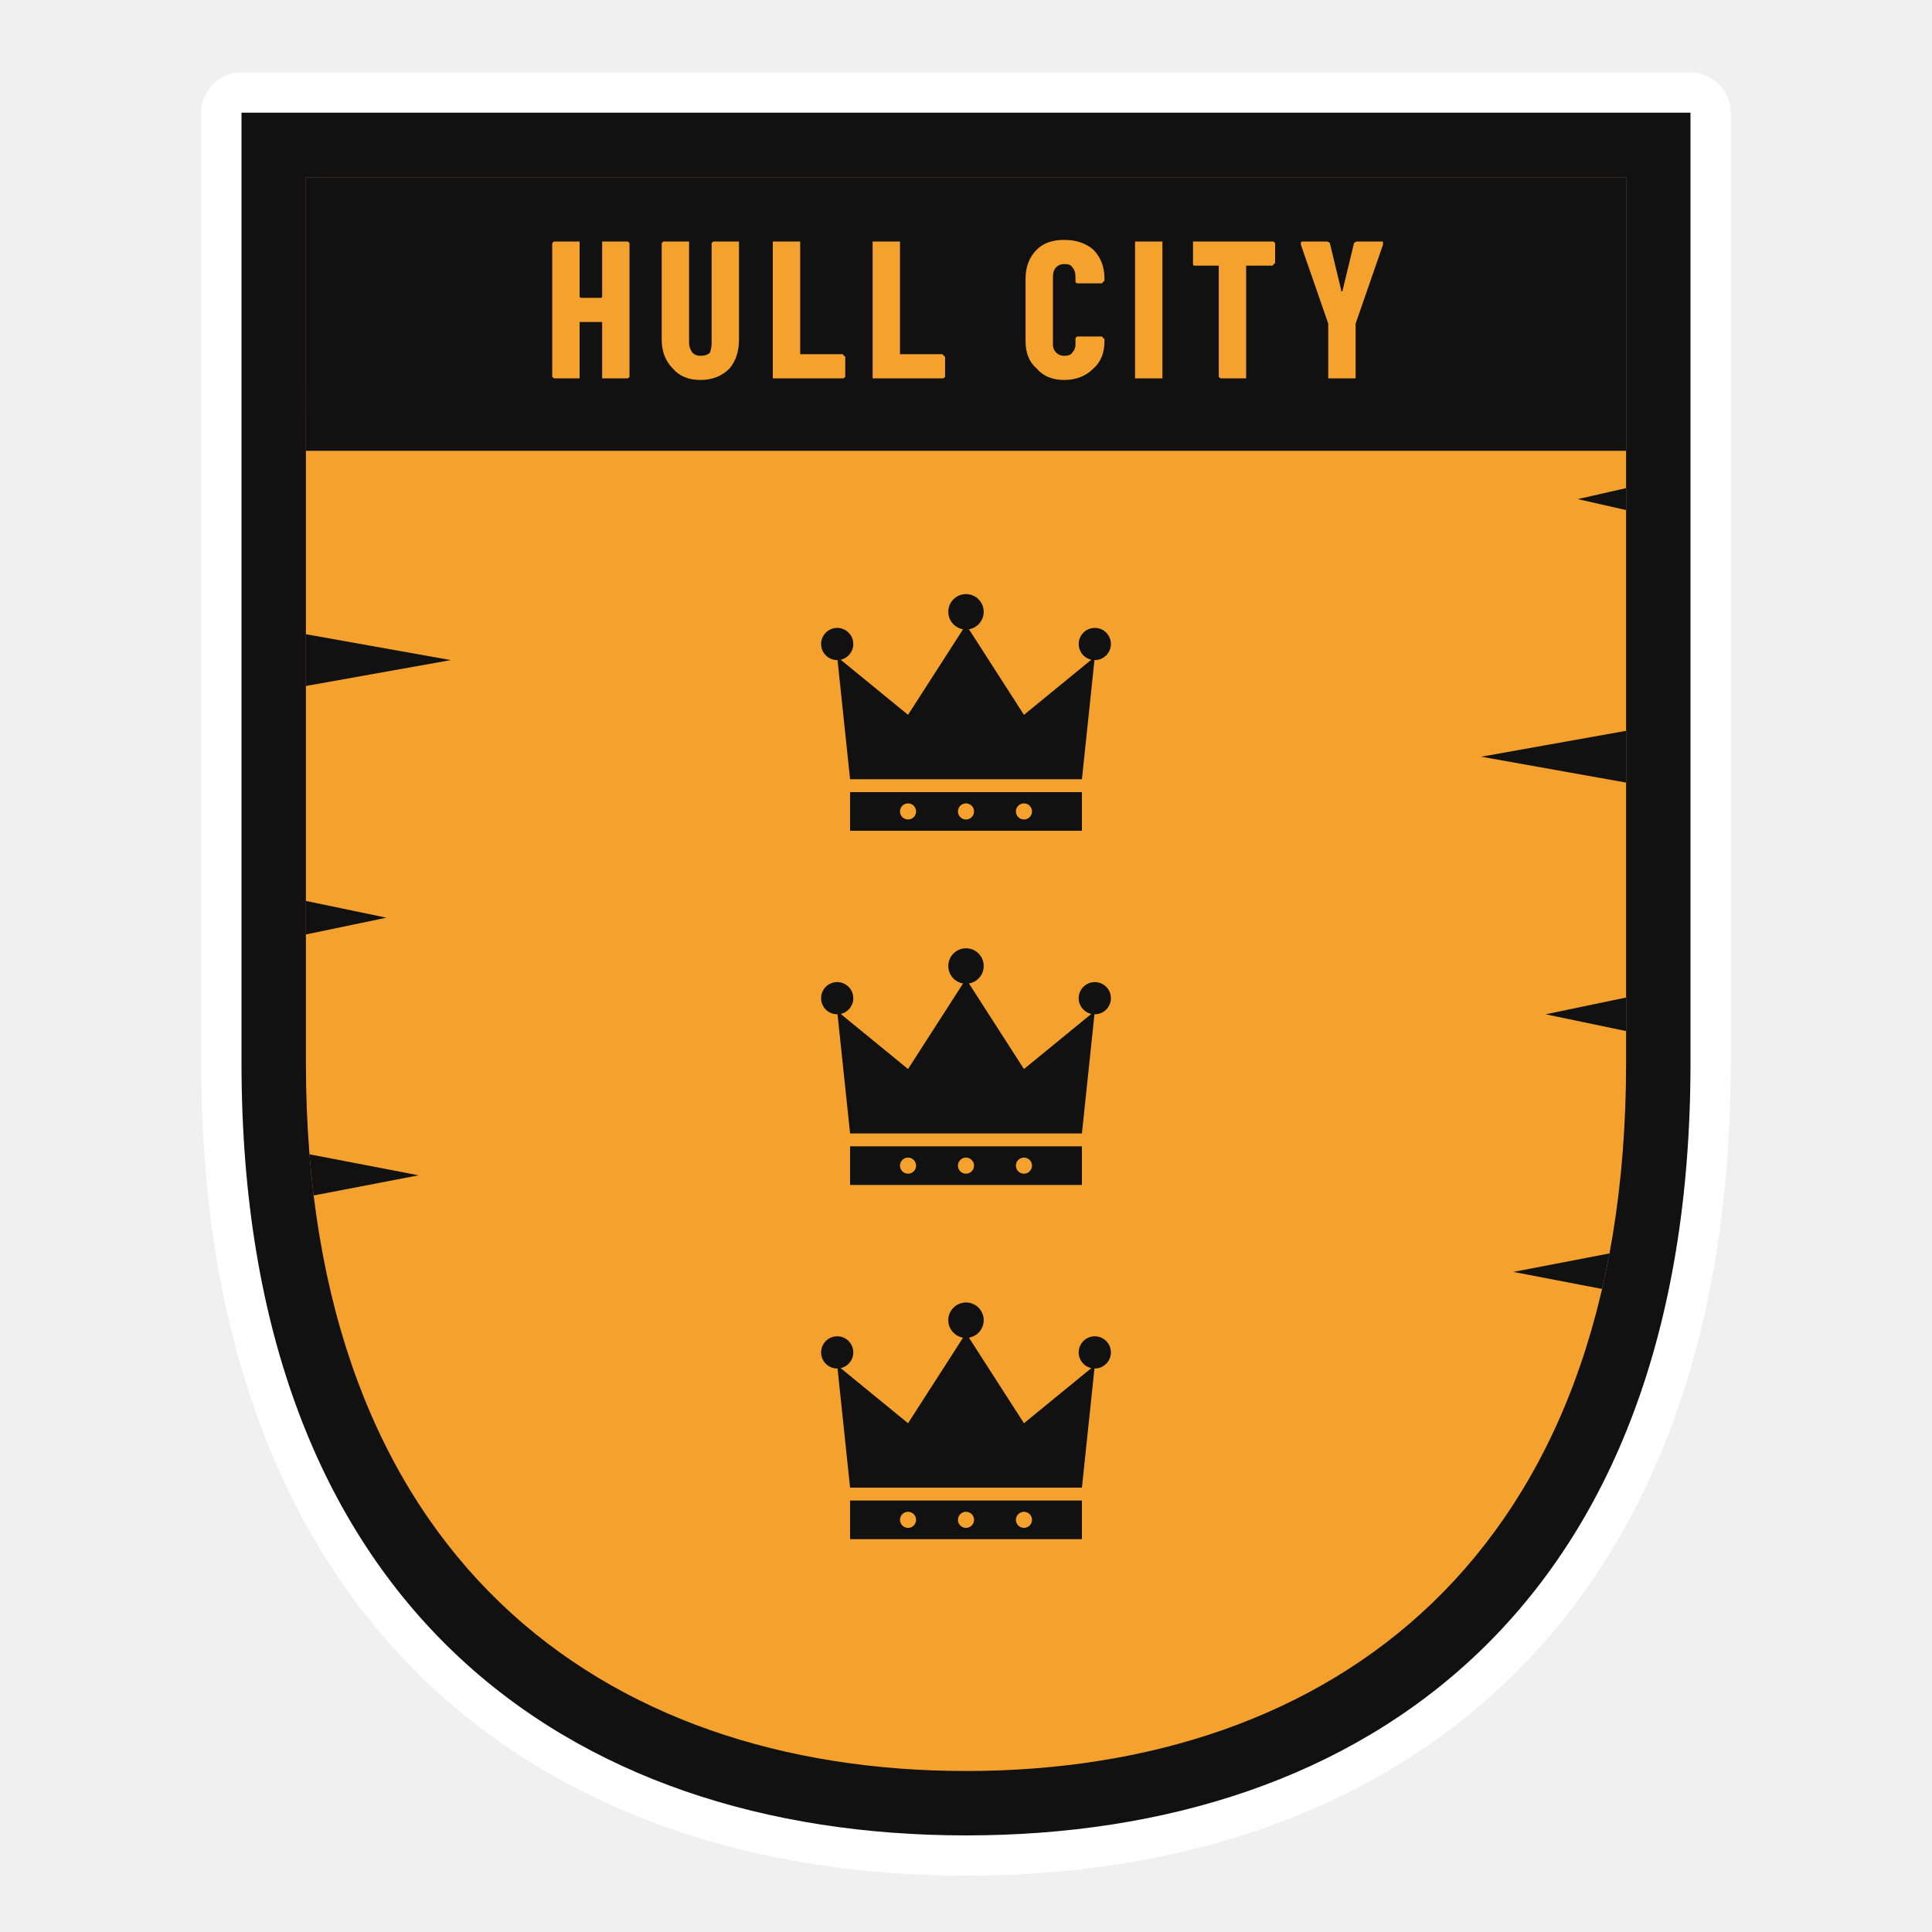
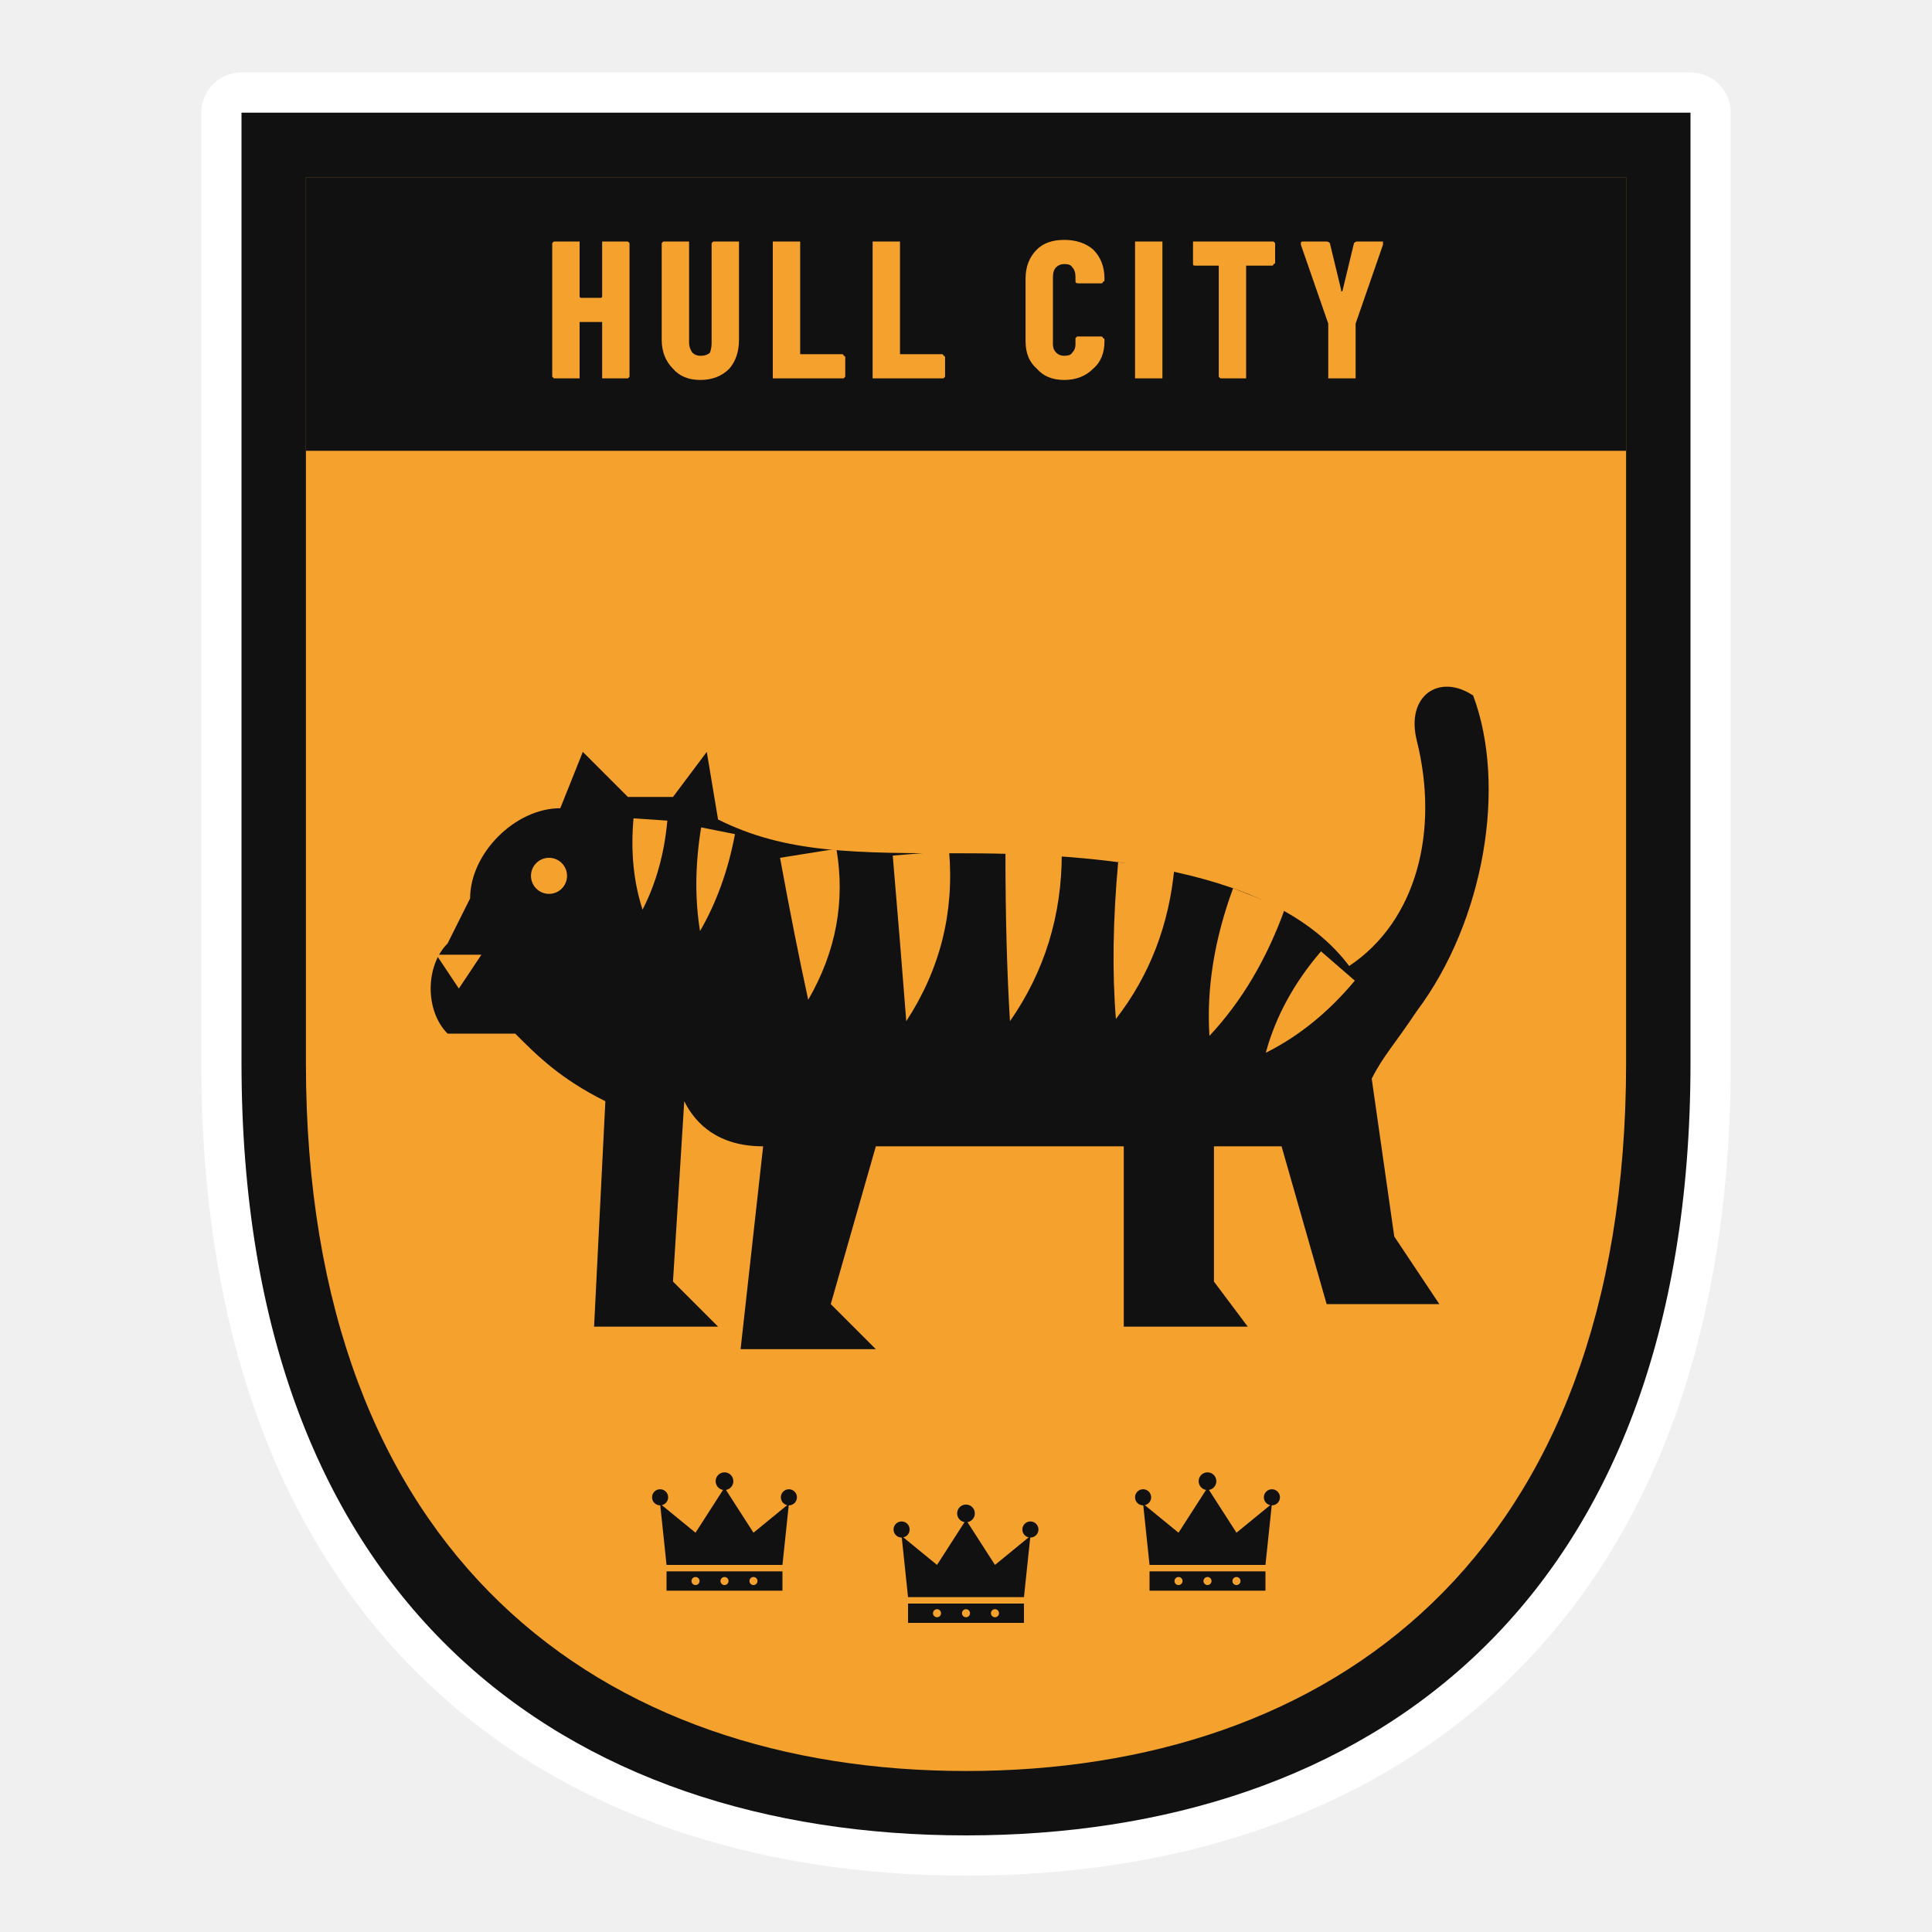
<svg xmlns="http://www.w3.org/2000/svg" viewBox="0 0 120 120" width="120" height="120">
  <defs>
    <clipPath id="c-hull-city">
      <path d="M19 11L101 11L101 66C101 96.8 82.6 110 60 110C37.5 110 19 96.8 19 66Z" />
    </clipPath>
  </defs>
  <path d="M15 7L105 7L105 66C105 99.8 84.8 114 60 114C35.3 114 15 99.8 15 66Z" fill="#fff" stroke="#fff" stroke-width="5" stroke-linejoin="round" />
  <path d="M15 7L105 7L105 66C105 99.8 84.8 114 60 114C35.3 114 15 99.8 15 66Z" fill="#111" />
  <path d="M19 11L101 11L101 66C101 96.8 82.6 110 60 110C37.5 110 19 96.8 19 66Z" fill="#f5a12d" />
  <g clip-path="url(#c-hull-city)">
-     <path d="M0 20L22 25L0 30ZM120 26L98 31L120 36ZM0 36L28 41L0 46ZM120 42L92 47L120 52ZM0 52L24 57L0 62ZM120 58L96 63L120 68ZM0 68L26 73L0 78ZM120 74L94 79L120 84ZM0 84L20 89L0 94ZM120 90L100 95L120 100Z" fill="#111" />
-   </g>
-   <g clip-path="url(#c-hull-city)">
    <rect x="0" y="0" width="120" height="28" fill="#111" />
  </g>
  <path d="M37.5 15L38.9 15Q39 15 39 15Q39.1 15.1 39.1 15.1L39.1 23.4Q39.1 23.4 39 23.5Q39 23.5 38.9 23.5L37.5 23.5Q37.4 23.5 37.4 23.5Q37.4 23.4 37.4 23.4L37.4 20Q37.4 20 37.3 20L36.1 20Q36 20 36 20L36 23.4Q36 23.4 36 23.5Q35.9 23.5 35.9 23.5L34.5 23.5Q34.4 23.5 34.4 23.5Q34.3 23.4 34.3 23.4L34.3 15.1Q34.3 15.1 34.4 15Q34.4 15 34.5 15L35.9 15Q35.9 15 36 15Q36 15.1 36 15.1L36 18.4Q36 18.5 36.1 18.5L37.3 18.5Q37.4 18.5 37.4 18.4L37.4 15.1Q37.4 15.1 37.4 15Q37.4 15 37.5 15ZM41.1 21.1L41.1 15.1Q41.1 15.1 41.2 15Q41.2 15 41.3 15L42.7 15Q42.8 15 42.8 15Q42.8 15.1 42.8 15.1L42.8 21.3Q42.8 21.6 43 21.9Q43.2 22.1 43.5 22.1Q43.9 22.1 44.1 21.9Q44.2 21.6 44.2 21.3L44.2 15.1Q44.2 15.1 44.3 15Q44.3 15 44.4 15L45.8 15Q45.9 15 45.9 15Q45.9 15.1 45.9 15.1L45.9 21.1Q45.9 22.2 45.3 22.9Q44.6 23.6 43.5 23.6Q42.4 23.6 41.8 22.9Q41.1 22.2 41.1 21.1ZM48 23.4L48 15.1Q48 15.1 48 15Q48.1 15 48.1 15L49.6 15Q49.6 15 49.7 15Q49.7 15.1 49.7 15.1L49.7 22Q49.7 22 49.8 22L52.3 22Q52.4 22 52.4 22.1Q52.5 22.1 52.5 22.2L52.5 23.4Q52.5 23.4 52.4 23.5Q52.4 23.5 52.3 23.5L48.1 23.5Q48.1 23.5 48 23.5Q48 23.4 48 23.4ZM54.2 23.4L54.2 15.1Q54.2 15.1 54.2 15Q54.3 15 54.3 15L55.8 15Q55.8 15 55.9 15Q55.9 15.1 55.9 15.1L55.9 22Q55.9 22 56 22L58.5 22Q58.6 22 58.6 22.1Q58.7 22.1 58.7 22.2L58.7 23.4Q58.7 23.4 58.6 23.5Q58.6 23.5 58.5 23.5L54.3 23.5Q54.3 23.5 54.2 23.5Q54.2 23.4 54.2 23.4ZM63.7 21.2L63.7 17.3Q63.7 16.2 64.4 15.5Q65 14.9 66.1 14.9Q67.2 14.9 67.9 15.5Q68.6 16.2 68.6 17.3L68.6 17.4Q68.6 17.5 68.5 17.5Q68.5 17.6 68.4 17.6L67 17.6Q66.8 17.6 66.8 17.5L66.8 17.2Q66.8 16.8 66.6 16.6Q66.5 16.4 66.1 16.4Q65.8 16.4 65.6 16.6Q65.4 16.8 65.4 17.2L65.4 21.4Q65.4 21.7 65.6 21.9Q65.8 22.1 66.1 22.1Q66.5 22.1 66.6 21.9Q66.8 21.7 66.8 21.4L66.8 21Q66.8 21 66.9 20.9Q66.9 20.9 67 20.9L68.4 20.9Q68.5 20.9 68.5 21Q68.6 21 68.6 21.1L68.6 21.2Q68.6 22.3 67.9 22.9Q67.2 23.6 66.1 23.6Q65 23.6 64.4 22.9Q63.7 22.3 63.7 21.2ZM70.5 23.4L70.5 15.1Q70.5 15.1 70.5 15Q70.6 15 70.6 15L72.1 15Q72.1 15 72.2 15Q72.2 15.1 72.2 15.1L72.2 23.4Q72.2 23.4 72.2 23.5Q72.1 23.5 72.1 23.5L70.6 23.5Q70.6 23.5 70.5 23.5Q70.5 23.4 70.5 23.4ZM79.2 15.1L79.2 16.3Q79.2 16.4 79.1 16.4Q79.1 16.5 79 16.5L77.5 16.5Q77.4 16.5 77.4 16.5L77.4 23.4Q77.4 23.4 77.4 23.5Q77.3 23.5 77.3 23.5L75.9 23.5Q75.8 23.5 75.8 23.5Q75.7 23.4 75.7 23.4L75.7 16.5Q75.7 16.5 75.7 16.5L74.2 16.5Q74.1 16.5 74.1 16.4Q74.1 16.4 74.1 16.3L74.1 15.1Q74.1 15.1 74.1 15Q74.1 15 74.2 15L79 15Q79.1 15 79.1 15Q79.2 15.1 79.2 15.1ZM82.5 23.3L82.5 20.2L82.5 20.1L80.8 15.2Q80.8 15.1 80.8 15.1Q80.8 15 80.9 15L82.4 15Q82.5 15 82.6 15.1L83.3 18Q83.3 18.1 83.3 18.1Q83.4 18.1 83.4 18L84.1 15.1Q84.2 15 84.3 15L85.8 15Q85.9 15 85.9 15Q85.9 15.1 85.9 15.2L84.2 20.1L84.2 20.2L84.2 23.3Q84.2 23.4 84.2 23.5Q84.1 23.5 84 23.5L82.6 23.5Q82.6 23.5 82.5 23.5Q82.5 23.4 82.5 23.3Z" fill="#f5a12d" />
-   <g transform="translate(60 44) scale(0.2) translate(-50 -50)">
+   <g transform="translate(60 60) scale(0.7) translate(-50 -50)">
+     <path d="M84 50C90 46 92 38 90 30C89 26 92 24 95 26C98 34 96 46 90 54C88 57 87 58 86 60L88 74L92 80L82 80L78 66L72 66L72 78L75 82L64 82L64 66L42 66L38 80L42 84L30 84L32 66C28 66 26 64 25 62L24 78L28 82L17 82L18 62C14 60 12 58 10 56L4 56C2 54 2 50 4 48L6 44C6 40 10 36 14 36L16 31L20 35L24 35L27 31L28 37C34 40 40 40 50 40C64 40 78 42 84 50Z" fill="#111" />
+     <path d="M33.5 40.4Q34.8 47.5 36 53Q39.7 46.6 38.5 39.6ZM43.5 40.2Q44.2 48.4 44.7 54.9Q49.2 48 48.5 39.8ZM53.5 40Q53.5 48.3 53.9 54.9Q58.5 48.3 58.5 40ZM63.5 40.8Q62.8 48.5 63.3 54.7Q67.8 48.9 68.5 41.2ZM73.7 43.1Q71.2 49.9 71.6 56.2Q75.9 51.6 78.3 44.9ZM81.5 48.7Q77.9 52.9 76.6 57.7Q81 55.5 84.5 51.3ZM20.5 36.9Q20.1 41.3 21.3 45Q23.1 41.5 23.5 37.1ZM26.5 37.7Q25.7 42.6 26.4 46.9Q28.6 43.1 29.5 38.3Z" fill="#f5a12d" />
+     <circle cx="13" cy="42" r="1.6" fill="#f5a12d" />
+     <path d="M3 49L7 49L5 52Z" fill="#f5a12d" />
+   </g>
+   <g transform="translate(45 95) scale(0.1) translate(-50 -50)">
    <path d="M14 72L10 34L32 52L50 24L68 52L90 34L86 72Z" fill="#111" />
    <path d="M14 76L86 76L86 88L14 88Z" fill="#111" />
    <circle cx="10" cy="30" r="5" fill="#111" />
    <circle cx="50" cy="20" r="5.5" fill="#111" />
    <circle cx="90" cy="30" r="5" fill="#111" />
    <circle cx="32" cy="82" r="2.5" fill="#f5a12d" />
    <circle cx="50" cy="82" r="2.5" fill="#f5a12d" />
    <circle cx="68" cy="82" r="2.5" fill="#f5a12d" />
  </g>
-   <g transform="translate(60 66) scale(0.2) translate(-50 -50)">
+   <g transform="translate(60 97) scale(0.1) translate(-50 -50)">
    <path d="M14 72L10 34L32 52L50 24L68 52L90 34L86 72Z" fill="#111" />
    <path d="M14 76L86 76L86 88L14 88Z" fill="#111" />
    <circle cx="10" cy="30" r="5" fill="#111" />
    <circle cx="50" cy="20" r="5.5" fill="#111" />
    <circle cx="90" cy="30" r="5" fill="#111" />
    <circle cx="32" cy="82" r="2.5" fill="#f5a12d" />
    <circle cx="50" cy="82" r="2.5" fill="#f5a12d" />
    <circle cx="68" cy="82" r="2.5" fill="#f5a12d" />
  </g>
-   <g transform="translate(60 88) scale(0.2) translate(-50 -50)">
+   <g transform="translate(75 95) scale(0.1) translate(-50 -50)">
    <path d="M14 72L10 34L32 52L50 24L68 52L90 34L86 72Z" fill="#111" />
    <path d="M14 76L86 76L86 88L14 88Z" fill="#111" />
    <circle cx="10" cy="30" r="5" fill="#111" />
    <circle cx="50" cy="20" r="5.5" fill="#111" />
    <circle cx="90" cy="30" r="5" fill="#111" />
    <circle cx="32" cy="82" r="2.5" fill="#f5a12d" />
    <circle cx="50" cy="82" r="2.5" fill="#f5a12d" />
    <circle cx="68" cy="82" r="2.5" fill="#f5a12d" />
  </g>
</svg>
